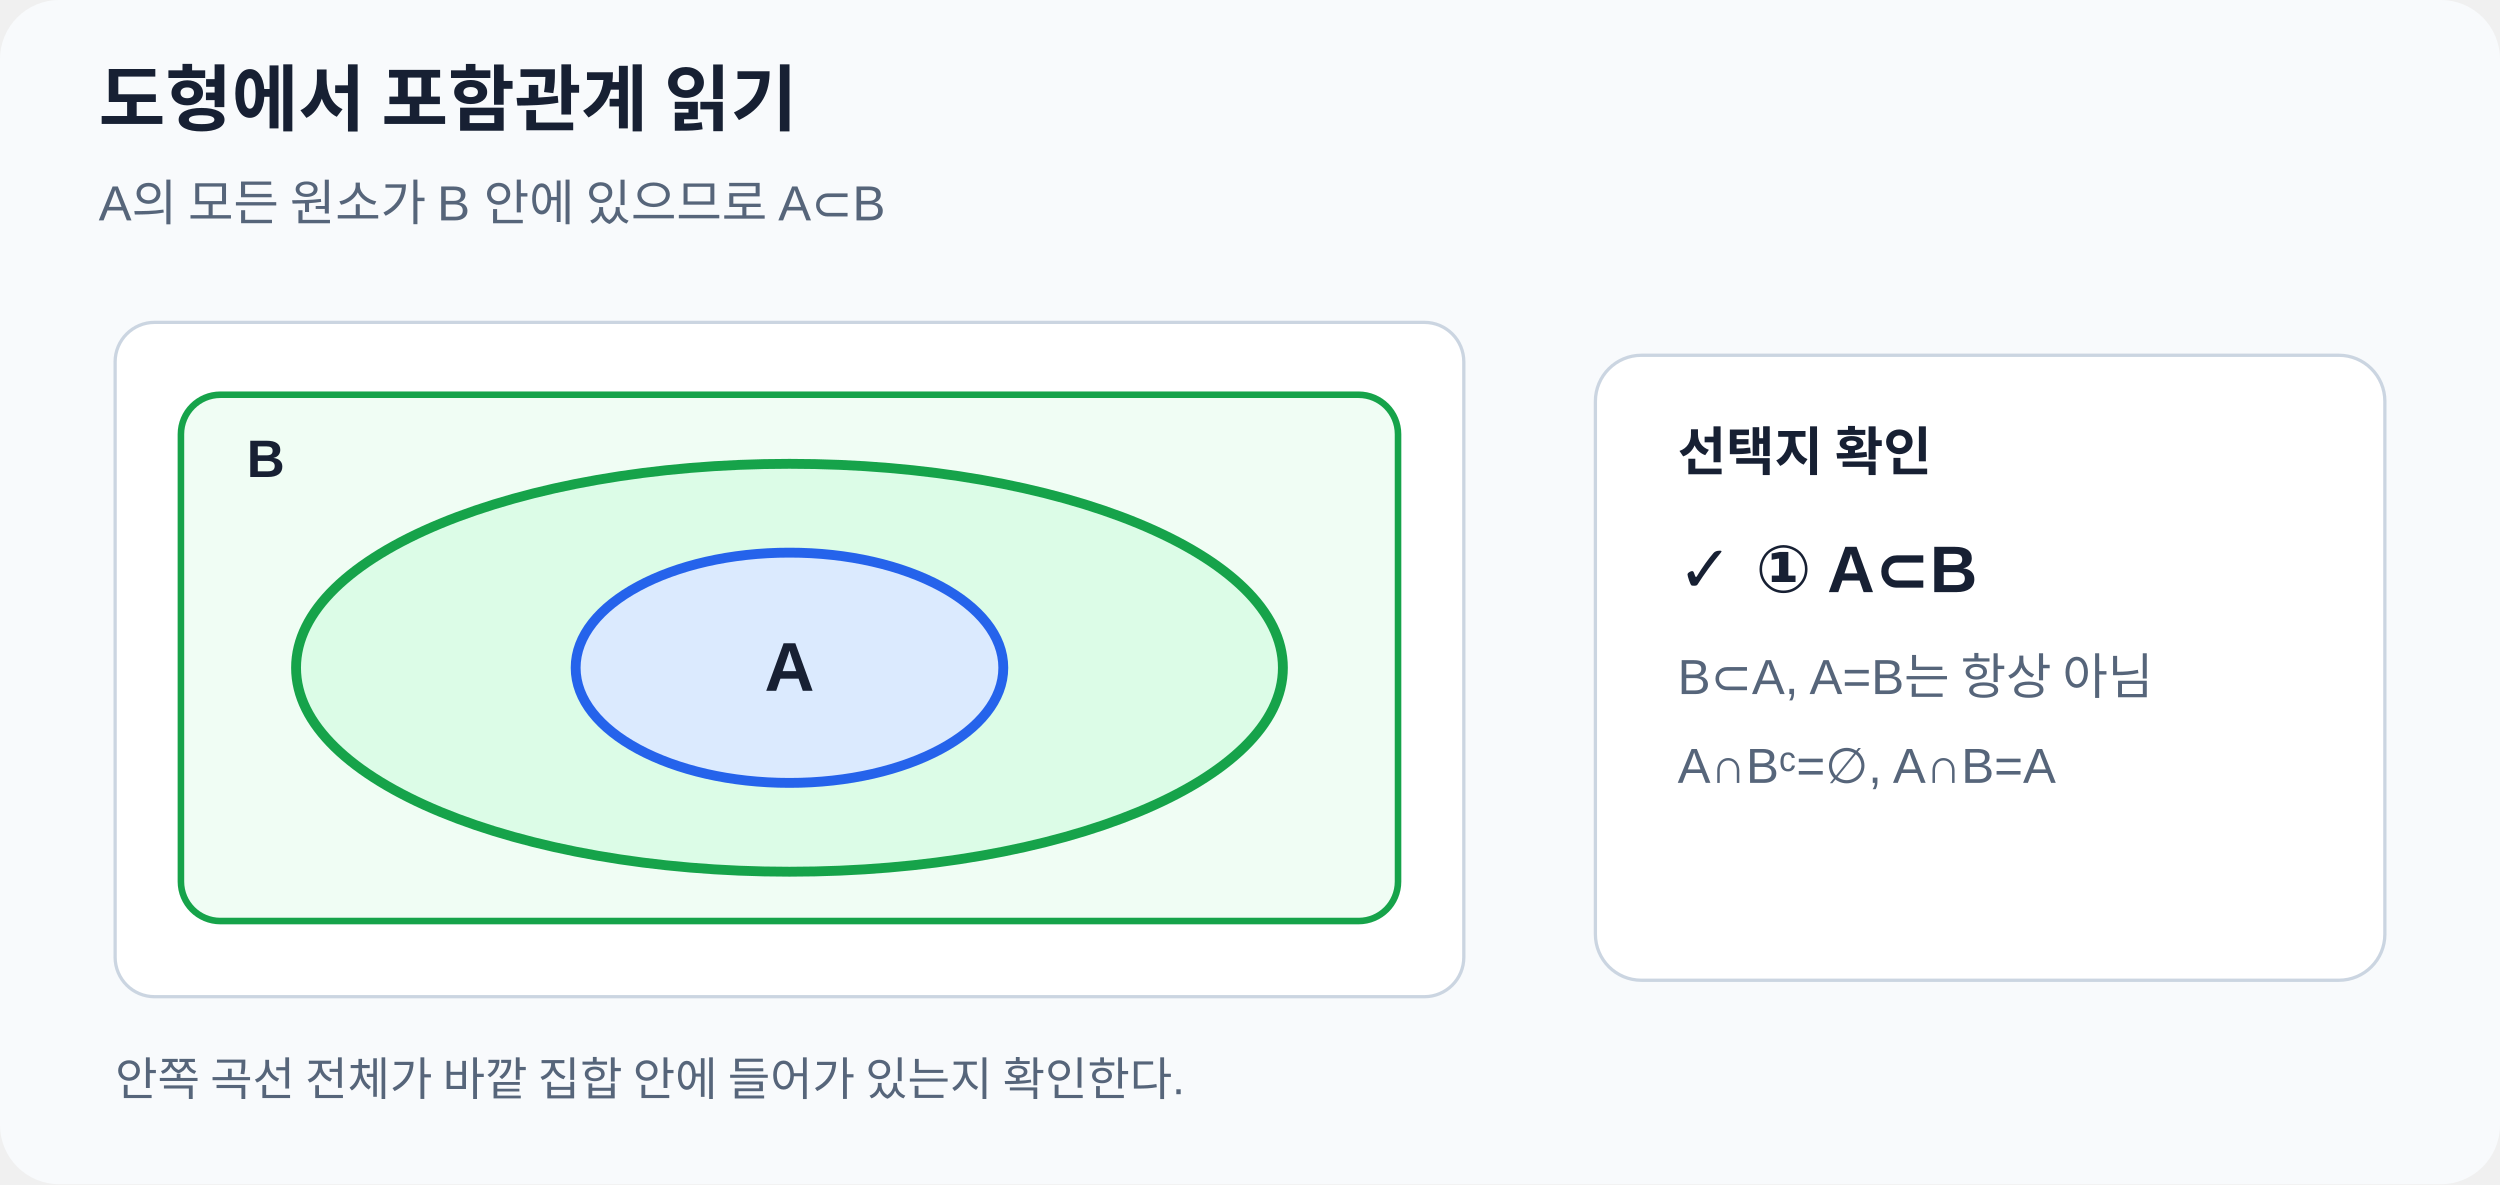
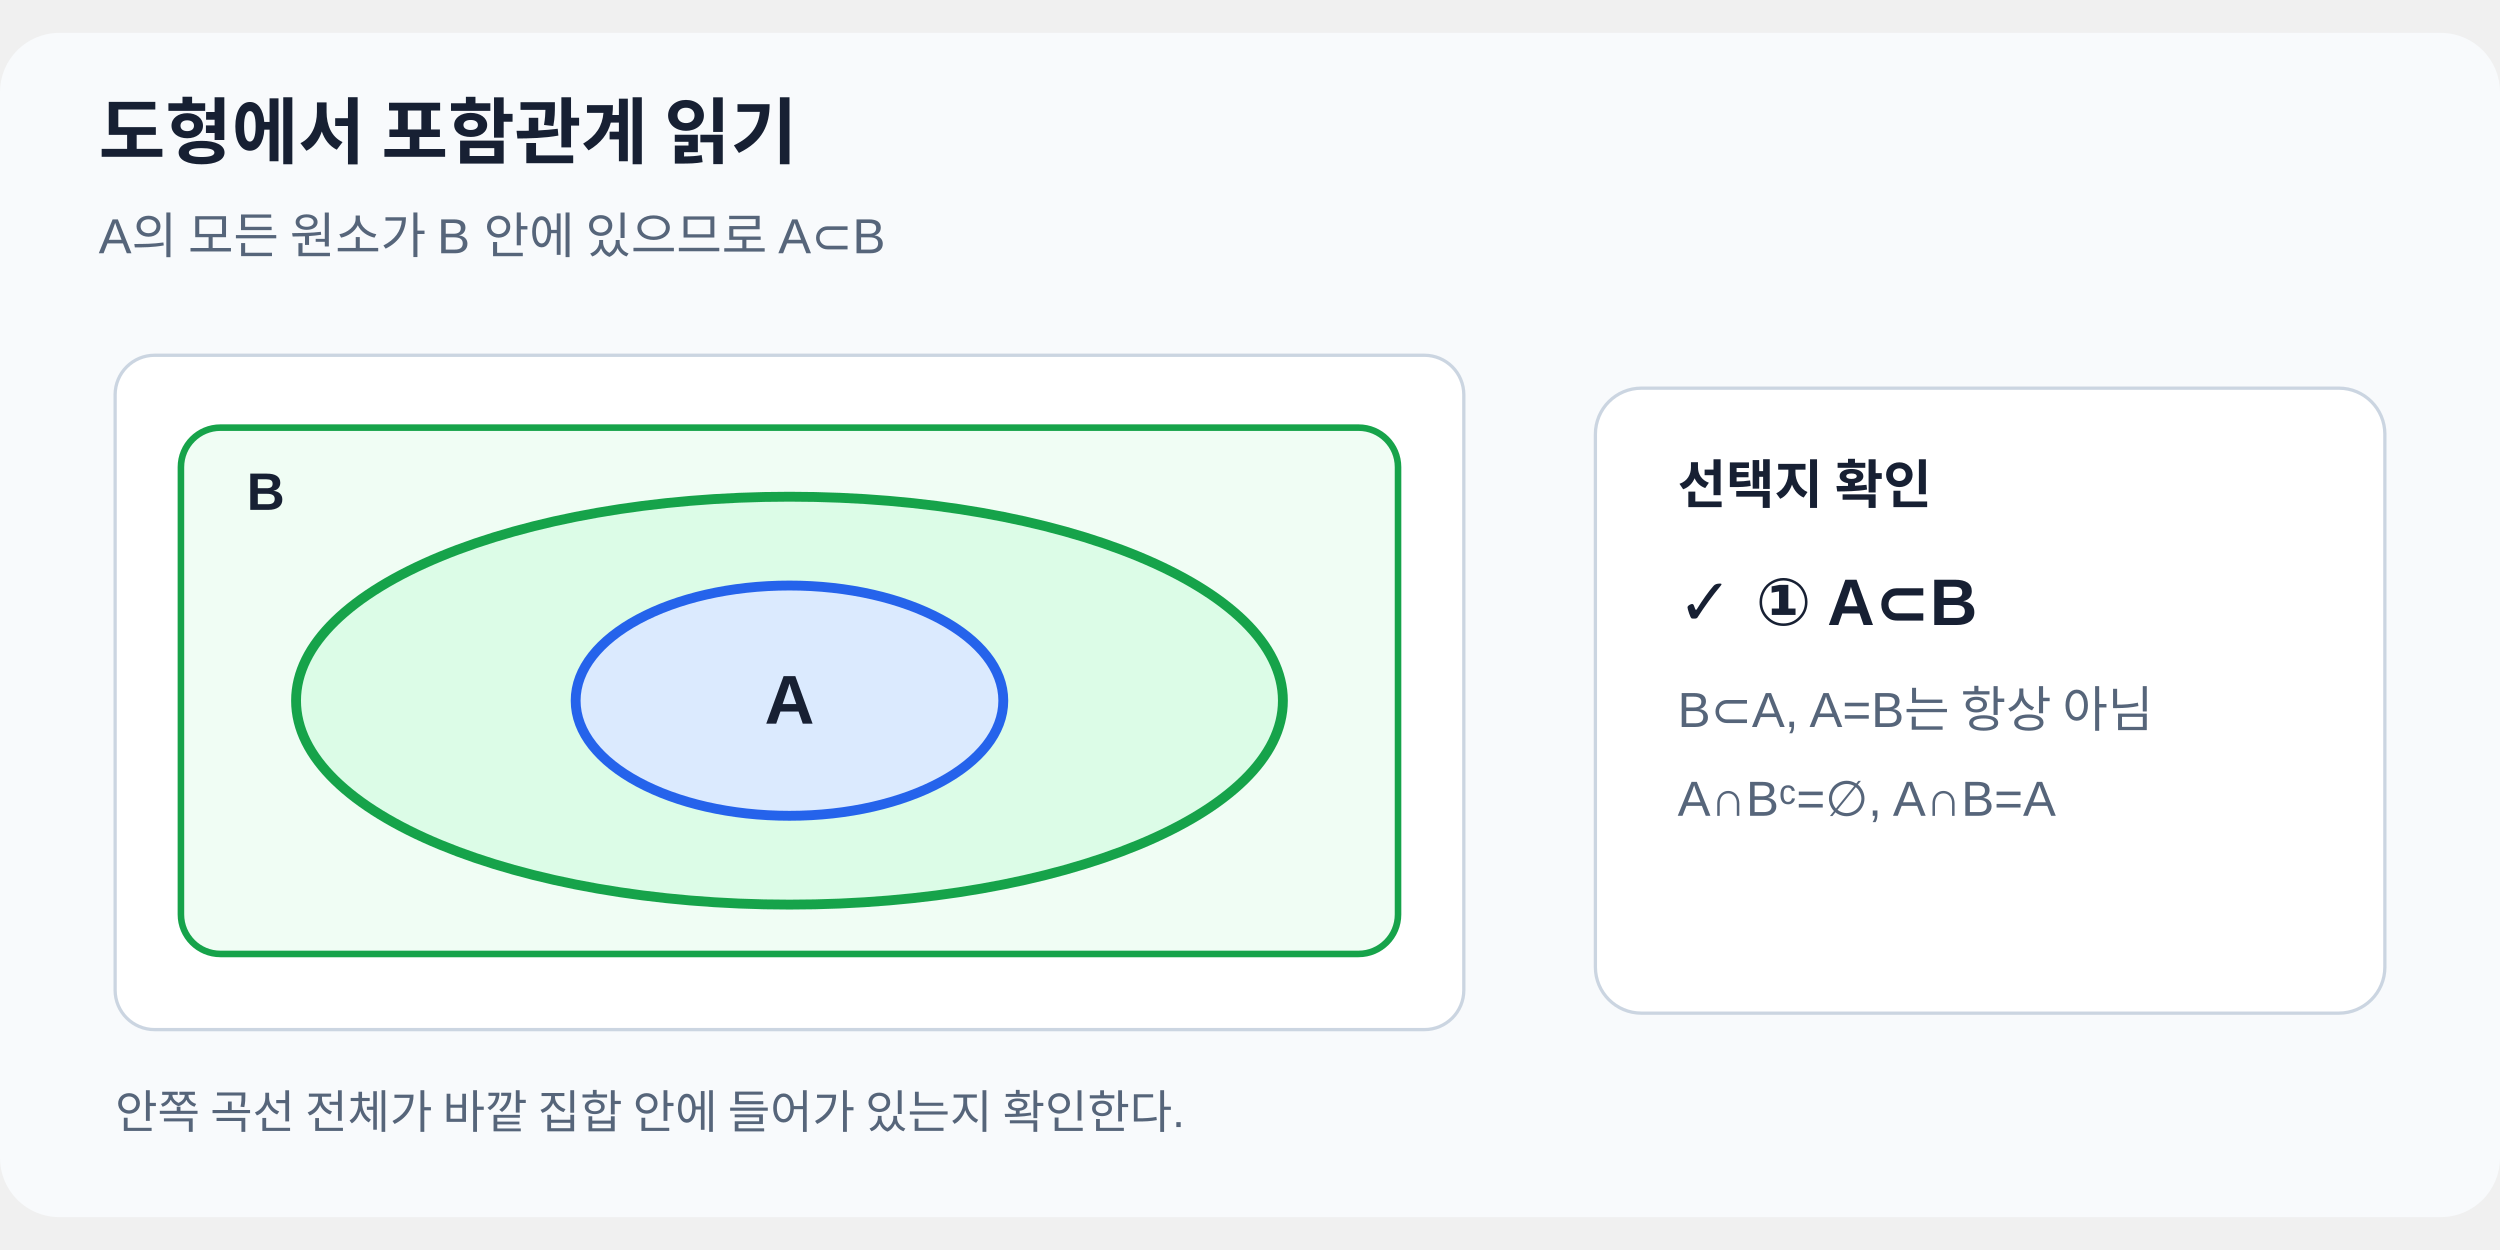
- <svg xmlns="http://www.w3.org/2000/svg" viewBox="0 0 760 360" role="img" aria-labelledby="title desc">
+ <svg xmlns="http://www.w3.org/2000/svg" viewBox="0 0 760 360" role="img" aria-labelledby="title desc" data-scale-policy="SCHEMATIC_ALLOWED" width="720" height="360">
  <style>
    text{font-family:"Noto Sans KR","Malgun Gothic",Arial,sans-serif;fill:#172033}.muted{fill:#56657a}.math{font-family:Georgia,"Times New Roman",serif}
  </style>
  <rect width="760" height="360" rx="18" fill="#f8fafc" />
  <text x="30" y="38" font-size="22" font-weight="700">도형에서 포함관계 읽기</text>
  <text x="30" y="67" class="muted" font-size="15">A의 모든 원소가 B 안에 있으므로 A⊂B</text>
  <rect x="35" y="98" width="410" height="205" rx="12" fill="#fff" stroke="#cbd5e1" />
  <rect x="55" y="120" width="370" height="160" rx="12" fill="#f0fdf4" stroke="#16a34a" stroke-width="2" />
  <text x="75" y="145" font-size="16" font-weight="700" fill="#15803d">B</text>
  <ellipse cx="240" cy="203" rx="150" ry="62" fill="#dcfce7" stroke="#16a34a" stroke-width="3" />
  <ellipse cx="240" cy="203" rx="65" ry="35" fill="#dbeafe" stroke="#2563eb" stroke-width="3" />
  <text x="240" y="210" text-anchor="middle" font-size="21" font-weight="700" fill="#1d4ed8">A</text>
  <rect x="485" y="108" width="240" height="190" rx="14" fill="#fff" stroke="#cbd5e1" />
  <text x="510" y="143" font-size="16" font-weight="700">선택지 확인</text>
  <text x="510" y="180" font-size="20" font-weight="700" fill="#2563eb">✓ ① A⊂B</text>
  <text x="510" y="211" class="muted" font-size="15">B⊂A, A=B는 항상 아님</text>
  <text x="510" y="238" class="muted" font-size="15">A∩Bᶜ=∅, A∩B=A</text>
  <text x="35" y="333" class="muted" font-size="14">안쪽 곡선 전체가 바깥 집합 안에 들어가 있는지 확인한다.</text>
</svg>
